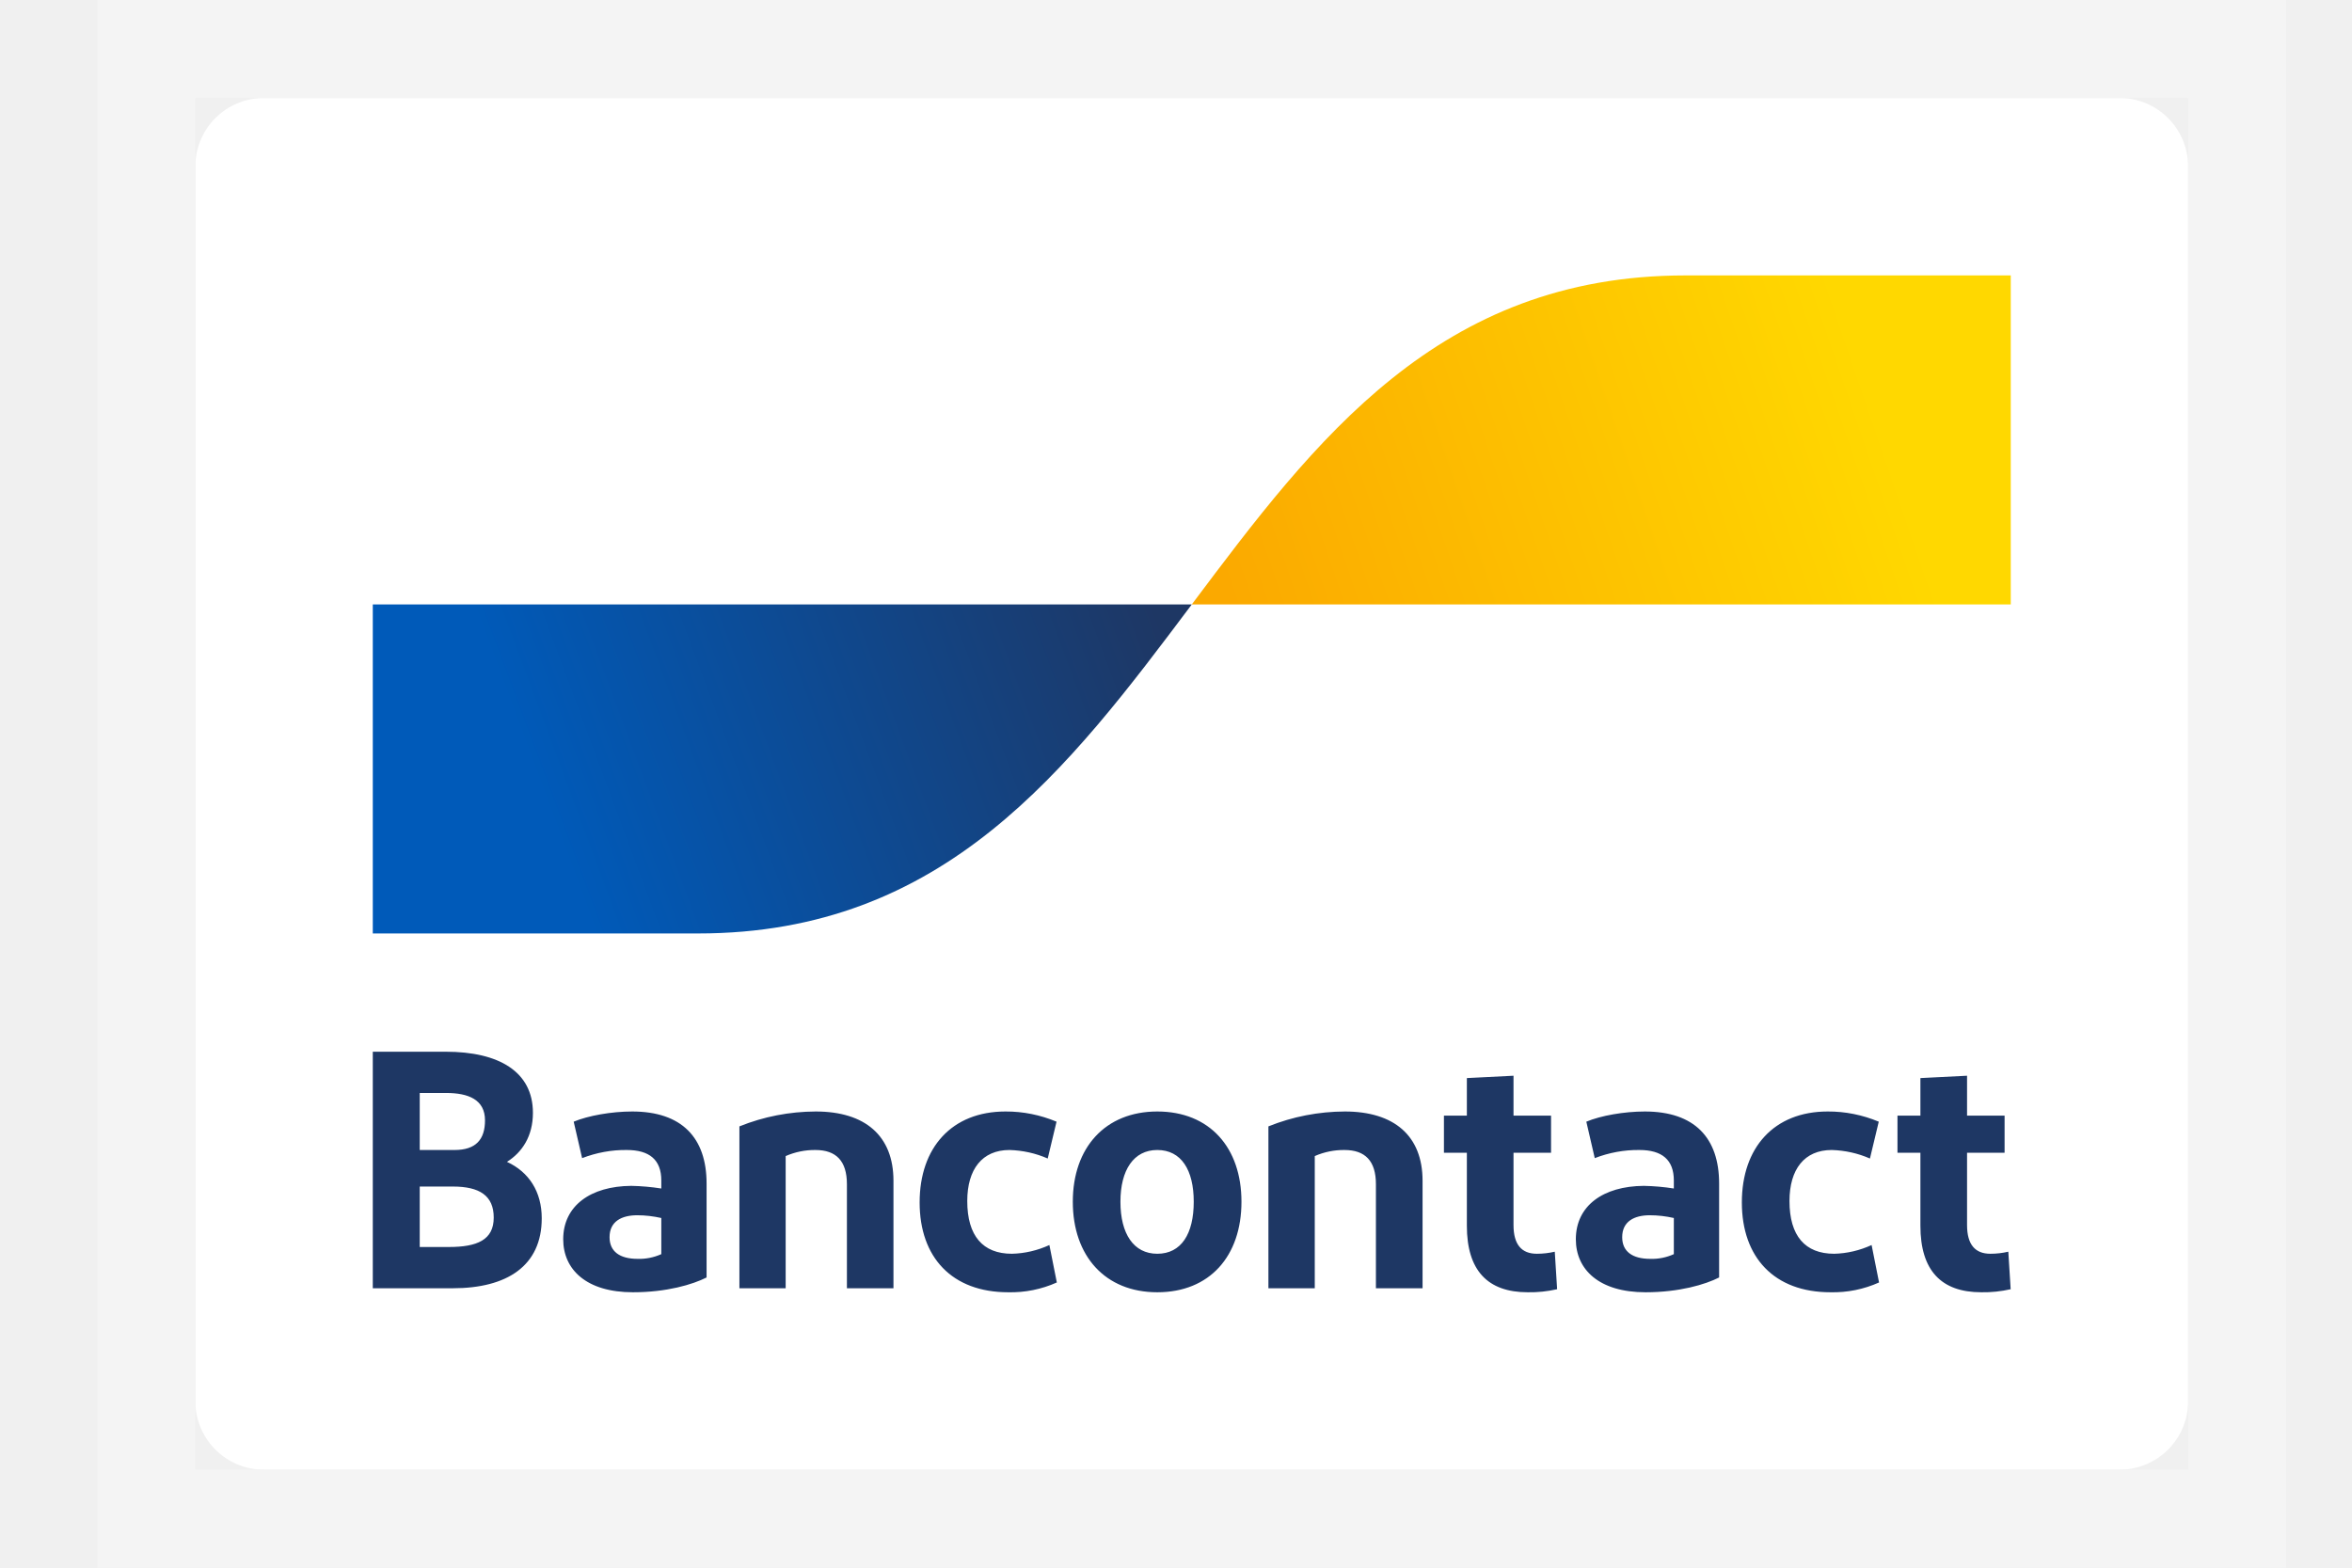
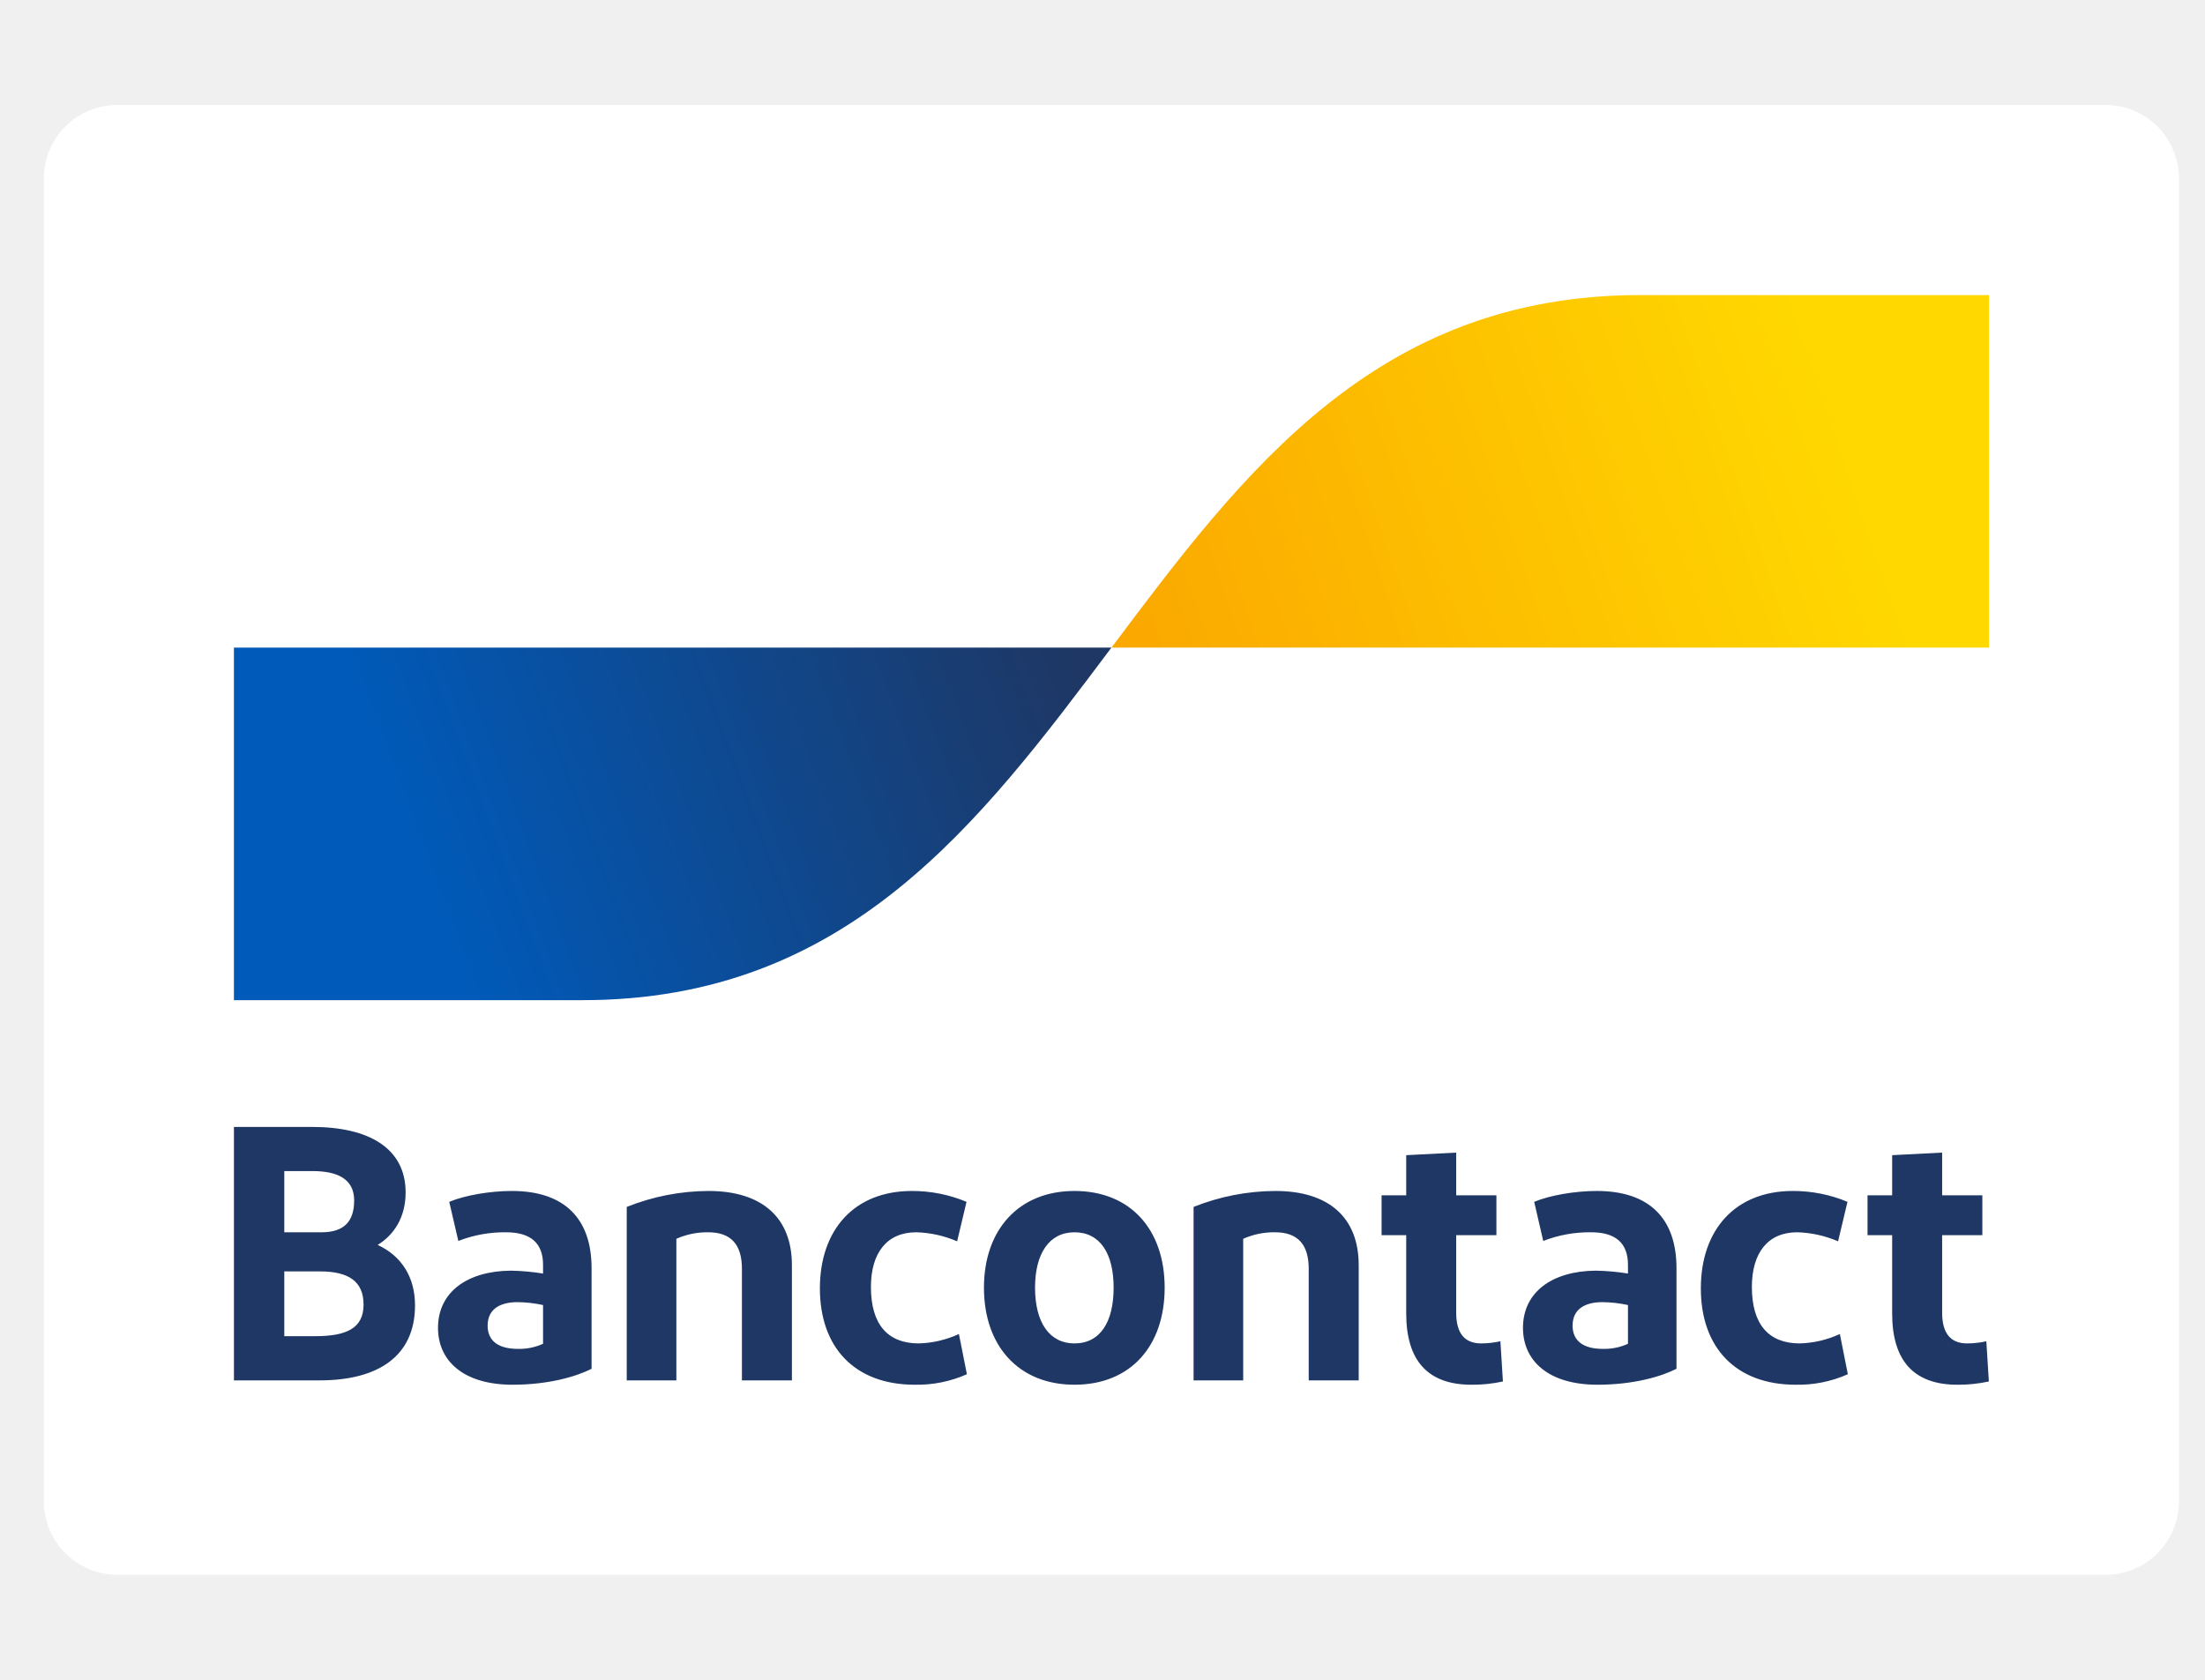
- <svg xmlns="http://www.w3.org/2000/svg" width="24" height="16" viewBox="0 0 24 16" fill="none">
-   <g clip-path="url(#clip0_7283_26221)">
-     <path d="M2.693 1H21.628C21.814 1 21.992 1.074 22.123 1.205C22.254 1.336 22.328 1.514 22.328 1.7V14.3C22.328 14.486 22.254 14.664 22.123 14.795C21.992 14.926 21.814 15 21.628 15H2.693C2.508 15 2.329 14.926 2.198 14.795C2.067 14.664 1.993 14.486 1.993 14.3V1.7C1.993 1.514 2.067 1.336 2.198 1.205C2.329 1.074 2.508 1 2.693 1Z" fill="white" />
-     <path d="M3.804 13.148V10.734H4.549C5.09 10.734 5.438 10.937 5.438 11.358C5.438 11.596 5.328 11.761 5.173 11.858C5.397 11.961 5.528 12.162 5.528 12.434C5.528 12.92 5.173 13.148 4.621 13.148L3.804 13.148ZM4.283 11.737H4.638C4.856 11.737 4.949 11.63 4.949 11.434C4.949 11.223 4.78 11.155 4.552 11.155H4.283V11.737ZM4.283 12.727H4.58C4.869 12.727 5.038 12.655 5.038 12.427C5.038 12.203 4.894 12.11 4.621 12.11H4.283V12.727ZM6.458 13.189C5.985 13.189 5.747 12.958 5.747 12.648C5.747 12.306 6.027 12.106 6.441 12.103C6.543 12.105 6.646 12.114 6.748 12.13V12.048C6.748 11.837 6.627 11.737 6.396 11.737C6.24 11.735 6.086 11.764 5.94 11.82L5.854 11.448C6.003 11.386 6.241 11.344 6.451 11.344C6.958 11.344 7.21 11.613 7.21 12.079V13.038C7.068 13.11 6.803 13.189 6.458 13.189ZM6.748 12.8V12.431C6.667 12.413 6.585 12.403 6.503 12.403C6.344 12.403 6.22 12.465 6.22 12.627C6.22 12.772 6.323 12.848 6.506 12.848C6.589 12.851 6.672 12.834 6.748 12.8ZM7.545 13.148V11.496C7.793 11.396 8.057 11.345 8.324 11.344C8.828 11.344 9.117 11.592 9.117 12.051V13.148H8.642V12.086C8.642 11.848 8.531 11.737 8.321 11.737C8.216 11.736 8.113 11.757 8.017 11.799V13.148L7.545 13.148ZM10.781 11.448L10.691 11.824C10.568 11.77 10.436 11.741 10.301 11.737C10.022 11.737 9.87 11.934 9.87 12.258C9.87 12.613 10.029 12.796 10.325 12.796C10.458 12.793 10.588 12.762 10.708 12.707L10.784 13.089C10.628 13.159 10.458 13.193 10.288 13.189C9.715 13.189 9.384 12.834 9.384 12.272C9.384 11.713 9.712 11.344 10.26 11.344C10.439 11.343 10.616 11.379 10.781 11.448H10.781ZM11.809 13.189C11.278 13.189 10.947 12.82 10.947 12.265C10.947 11.713 11.278 11.344 11.809 11.344C12.344 11.344 12.668 11.713 12.668 12.265C12.668 12.82 12.344 13.189 11.809 13.189H11.809ZM11.809 12.796C12.054 12.796 12.181 12.593 12.181 12.265C12.181 11.941 12.054 11.737 11.809 11.737C11.568 11.737 11.433 11.941 11.433 12.265C11.433 12.593 11.568 12.796 11.809 12.796H11.809ZM12.943 13.148V11.496C13.191 11.396 13.456 11.345 13.723 11.344C14.226 11.344 14.516 11.592 14.516 12.051V13.148H14.04V12.086C14.04 11.848 13.93 11.737 13.719 11.737C13.615 11.736 13.511 11.757 13.416 11.799V13.148L12.943 13.148ZM15.589 13.189C15.179 13.189 14.968 12.965 14.968 12.51V11.765H14.734V11.386H14.968V11.003L15.444 10.979V11.386H15.827V11.765H15.444V12.503C15.444 12.703 15.527 12.796 15.682 12.796C15.744 12.796 15.805 12.789 15.865 12.775L15.889 13.158C15.791 13.18 15.69 13.191 15.589 13.189H15.589ZM16.791 13.189C16.318 13.189 16.08 12.958 16.08 12.648C16.08 12.306 16.359 12.106 16.773 12.103C16.876 12.105 16.979 12.114 17.08 12.13V12.048C17.08 11.837 16.959 11.737 16.729 11.737C16.573 11.735 16.418 11.764 16.273 11.82L16.187 11.448C16.335 11.386 16.573 11.344 16.784 11.344C17.291 11.344 17.542 11.613 17.542 12.079V13.038C17.401 13.11 17.135 13.189 16.791 13.189H16.791ZM17.08 12.8V12.431C17 12.413 16.918 12.403 16.835 12.403C16.677 12.403 16.553 12.465 16.553 12.627C16.553 12.772 16.656 12.848 16.839 12.848C16.922 12.851 17.005 12.834 17.08 12.8H17.08ZM19.171 11.448L19.081 11.824C18.958 11.77 18.826 11.741 18.691 11.737C18.412 11.737 18.26 11.934 18.26 12.258C18.26 12.613 18.419 12.796 18.716 12.796C18.848 12.793 18.978 12.762 19.098 12.707L19.174 13.089C19.018 13.159 18.849 13.193 18.678 13.189C18.105 13.189 17.774 12.834 17.774 12.272C17.774 11.713 18.102 11.344 18.65 11.344C18.829 11.343 19.006 11.379 19.171 11.448H19.171ZM20.217 13.189C19.807 13.189 19.596 12.965 19.596 12.51V11.765H19.362V11.386H19.596V11.003L20.072 10.979V11.386H20.455V11.765H20.072V12.503C20.072 12.703 20.155 12.796 20.31 12.796C20.372 12.796 20.433 12.789 20.493 12.775L20.517 13.158C20.419 13.18 20.318 13.191 20.217 13.189H20.217Z" fill="#1E3764" />
-     <path d="M7.124 9.527C9.642 9.527 10.901 7.848 12.161 6.169H3.804V9.527H7.124Z" fill="url(#paint0_linear_7283_26221)" />
-     <path d="M17.198 2.811C14.68 2.811 13.42 4.49 12.161 6.169H20.518V2.811H17.198Z" fill="url(#paint1_linear_7283_26221)" />
+ <svg xmlns="http://www.w3.org/2000/svg" width="42" height="32" viewBox="0 0 42 32" fill="none">
+   <g clip-path="url(#clip0_8338_23710)">
+     <path d="M2.235 2H40.105C40.476 2 40.832 2.147 41.095 2.41C41.357 2.673 41.505 3.029 41.505 3.4V28.6C41.505 28.971 41.357 29.327 41.095 29.59C40.832 29.852 40.476 30 40.105 30H2.235C1.864 30 1.508 29.852 1.245 29.59C0.982 29.327 0.835 28.971 0.835 28.6V3.4C0.835 3.029 0.982 2.673 1.245 2.41C1.508 2.147 1.864 2 2.235 2V2Z" fill="white" />
+     <path d="M4.456 26.296V21.468H5.946C7.029 21.468 7.726 21.875 7.726 22.716C7.726 23.192 7.505 23.523 7.194 23.716C7.643 23.923 7.905 24.323 7.905 24.868C7.905 25.841 7.194 26.296 6.091 26.296L4.456 26.296ZM5.415 23.475H6.125C6.56 23.475 6.746 23.261 6.746 22.868C6.746 22.447 6.408 22.309 5.953 22.309H5.415V23.475ZM5.415 25.454H6.008C6.587 25.454 6.925 25.31 6.925 24.854C6.925 24.406 6.636 24.22 6.091 24.22H5.415V25.454ZM9.764 26.379C8.819 26.379 8.343 25.917 8.343 25.296C8.343 24.613 8.902 24.213 9.73 24.206C9.935 24.21 10.141 24.228 10.344 24.261V24.096C10.344 23.675 10.102 23.475 9.64 23.475C9.329 23.471 9.02 23.527 8.73 23.64L8.557 22.895C8.854 22.771 9.33 22.688 9.751 22.688C10.764 22.688 11.268 23.227 11.268 24.158V26.075C10.985 26.22 10.454 26.379 9.764 26.379V26.379ZM10.344 25.599V24.861C10.183 24.826 10.019 24.807 9.854 24.806C9.537 24.806 9.288 24.93 9.288 25.254C9.288 25.544 9.495 25.696 9.861 25.696C10.027 25.701 10.192 25.668 10.344 25.599ZM11.938 26.296V22.992C12.434 22.793 12.963 22.69 13.497 22.688C14.504 22.688 15.084 23.185 15.084 24.102V26.296H14.132V24.172C14.132 23.695 13.911 23.475 13.49 23.475C13.281 23.472 13.074 23.514 12.883 23.599V26.296L11.938 26.296ZM18.41 22.895L18.231 23.647C17.984 23.541 17.72 23.482 17.451 23.475C16.893 23.475 16.589 23.868 16.589 24.516C16.589 25.227 16.906 25.592 17.5 25.592C17.764 25.585 18.025 25.524 18.265 25.413L18.417 26.179C18.105 26.318 17.765 26.386 17.424 26.379C16.279 26.379 15.617 25.668 15.617 24.544C15.617 23.427 16.272 22.688 17.369 22.688C17.726 22.687 18.08 22.757 18.41 22.895H18.41ZM20.466 26.379C19.404 26.379 18.742 25.641 18.742 24.53C18.742 23.427 19.404 22.688 20.466 22.688C21.536 22.688 22.184 23.427 22.184 24.53C22.184 25.641 21.536 26.379 20.466 26.379H20.466ZM20.466 25.592C20.956 25.592 21.212 25.185 21.212 24.53C21.212 23.882 20.956 23.475 20.466 23.475C19.984 23.475 19.715 23.882 19.715 24.53C19.715 25.185 19.984 25.592 20.466 25.592H20.466ZM22.735 26.296V22.992C23.231 22.793 23.76 22.69 24.294 22.688C25.301 22.688 25.88 23.185 25.88 24.102V26.296H24.928V24.172C24.928 23.695 24.708 23.475 24.287 23.475C24.078 23.472 23.871 23.514 23.68 23.599V26.296L22.735 26.296ZM28.027 26.379C27.206 26.379 26.785 25.93 26.785 25.02V23.53H26.316V22.771H26.785V22.006L27.737 21.957V22.771H28.503V23.53H27.737V25.006C27.737 25.406 27.903 25.592 28.213 25.592C28.336 25.592 28.459 25.578 28.579 25.551L28.627 26.317C28.43 26.36 28.229 26.381 28.027 26.379H28.027ZM30.43 26.379C29.485 26.379 29.009 25.917 29.009 25.296C29.009 24.613 29.567 24.213 30.395 24.206C30.601 24.21 30.806 24.228 31.009 24.261V24.096C31.009 23.675 30.768 23.475 30.306 23.475C29.994 23.471 29.685 23.527 29.395 23.64L29.223 22.895C29.519 22.771 29.995 22.688 30.416 22.688C31.43 22.688 31.933 23.227 31.933 24.158V26.075C31.651 26.22 31.119 26.379 30.43 26.379H30.43ZM31.009 25.599V24.861C30.848 24.826 30.684 24.807 30.519 24.806C30.202 24.806 29.954 24.93 29.954 25.254C29.954 25.544 30.161 25.696 30.526 25.696C30.692 25.701 30.858 25.668 31.009 25.599H31.009ZM35.19 22.895L35.011 23.647C34.764 23.541 34.5 23.482 34.231 23.475C33.673 23.475 33.369 23.868 33.369 24.516C33.369 25.227 33.687 25.592 34.28 25.592C34.544 25.585 34.805 25.524 35.045 25.413L35.197 26.179C34.885 26.318 34.546 26.386 34.204 26.379C33.059 26.379 32.397 25.668 32.397 24.544C32.397 23.427 33.052 22.688 34.149 22.688C34.506 22.687 34.861 22.757 35.19 22.895H35.19ZM37.283 26.379C36.462 26.379 36.041 25.93 36.041 25.02V23.53H35.572V22.771H36.041V22.006L36.993 21.957V22.771H37.759V23.53H36.993V25.006C36.993 25.406 37.159 25.592 37.469 25.592C37.592 25.592 37.715 25.578 37.835 25.551L37.883 26.317C37.686 26.36 37.485 26.381 37.283 26.379H37.283Z" fill="#1E3764" />
+     <path d="M11.096 19.053C16.133 19.053 18.651 15.695 21.17 12.337H4.456V19.053H11.096Z" fill="url(#paint0_linear_8338_23710)" />
+     <path d="M31.245 5.621C26.208 5.621 23.689 8.979 21.171 12.337H37.885V5.621H31.245Z" fill="url(#paint1_linear_8338_23710)" />
  </g>
-   <rect x="1.493" y="0.5" width="21.335" height="15" stroke="#F4F4F4" />
  <defs>
-     <linearGradient id="paint0_linear_7283_26221" x1="5.494" y1="8.003" x2="11.607" y2="5.732" gradientUnits="userSpaceOnUse">
+     <linearGradient id="paint0_linear_8338_23710" x1="7.837" y1="16.005" x2="20.063" y2="11.464" gradientUnits="userSpaceOnUse">
      <stop stop-color="#005AB9" />
      <stop offset="1" stop-color="#1E3764" />
    </linearGradient>
-     <linearGradient id="paint1_linear_7283_26221" x1="12.667" y1="6.46" x2="19.158" y2="4.245" gradientUnits="userSpaceOnUse">
+     <linearGradient id="paint1_linear_8338_23710" x1="22.183" y1="12.92" x2="35.165" y2="8.491" gradientUnits="userSpaceOnUse">
      <stop stop-color="#FBA900" />
      <stop offset="1" stop-color="#FFD800" />
    </linearGradient>
-     <clipPath id="clip0_7283_26221">
-       <rect x="1.993" y="1" width="20.335" height="14" fill="white" />
+     <clipPath id="clip0_8338_23710">
+       <rect width="40.67" height="28" fill="white" transform="translate(0.834961 2)" />
    </clipPath>
  </defs>
</svg>
